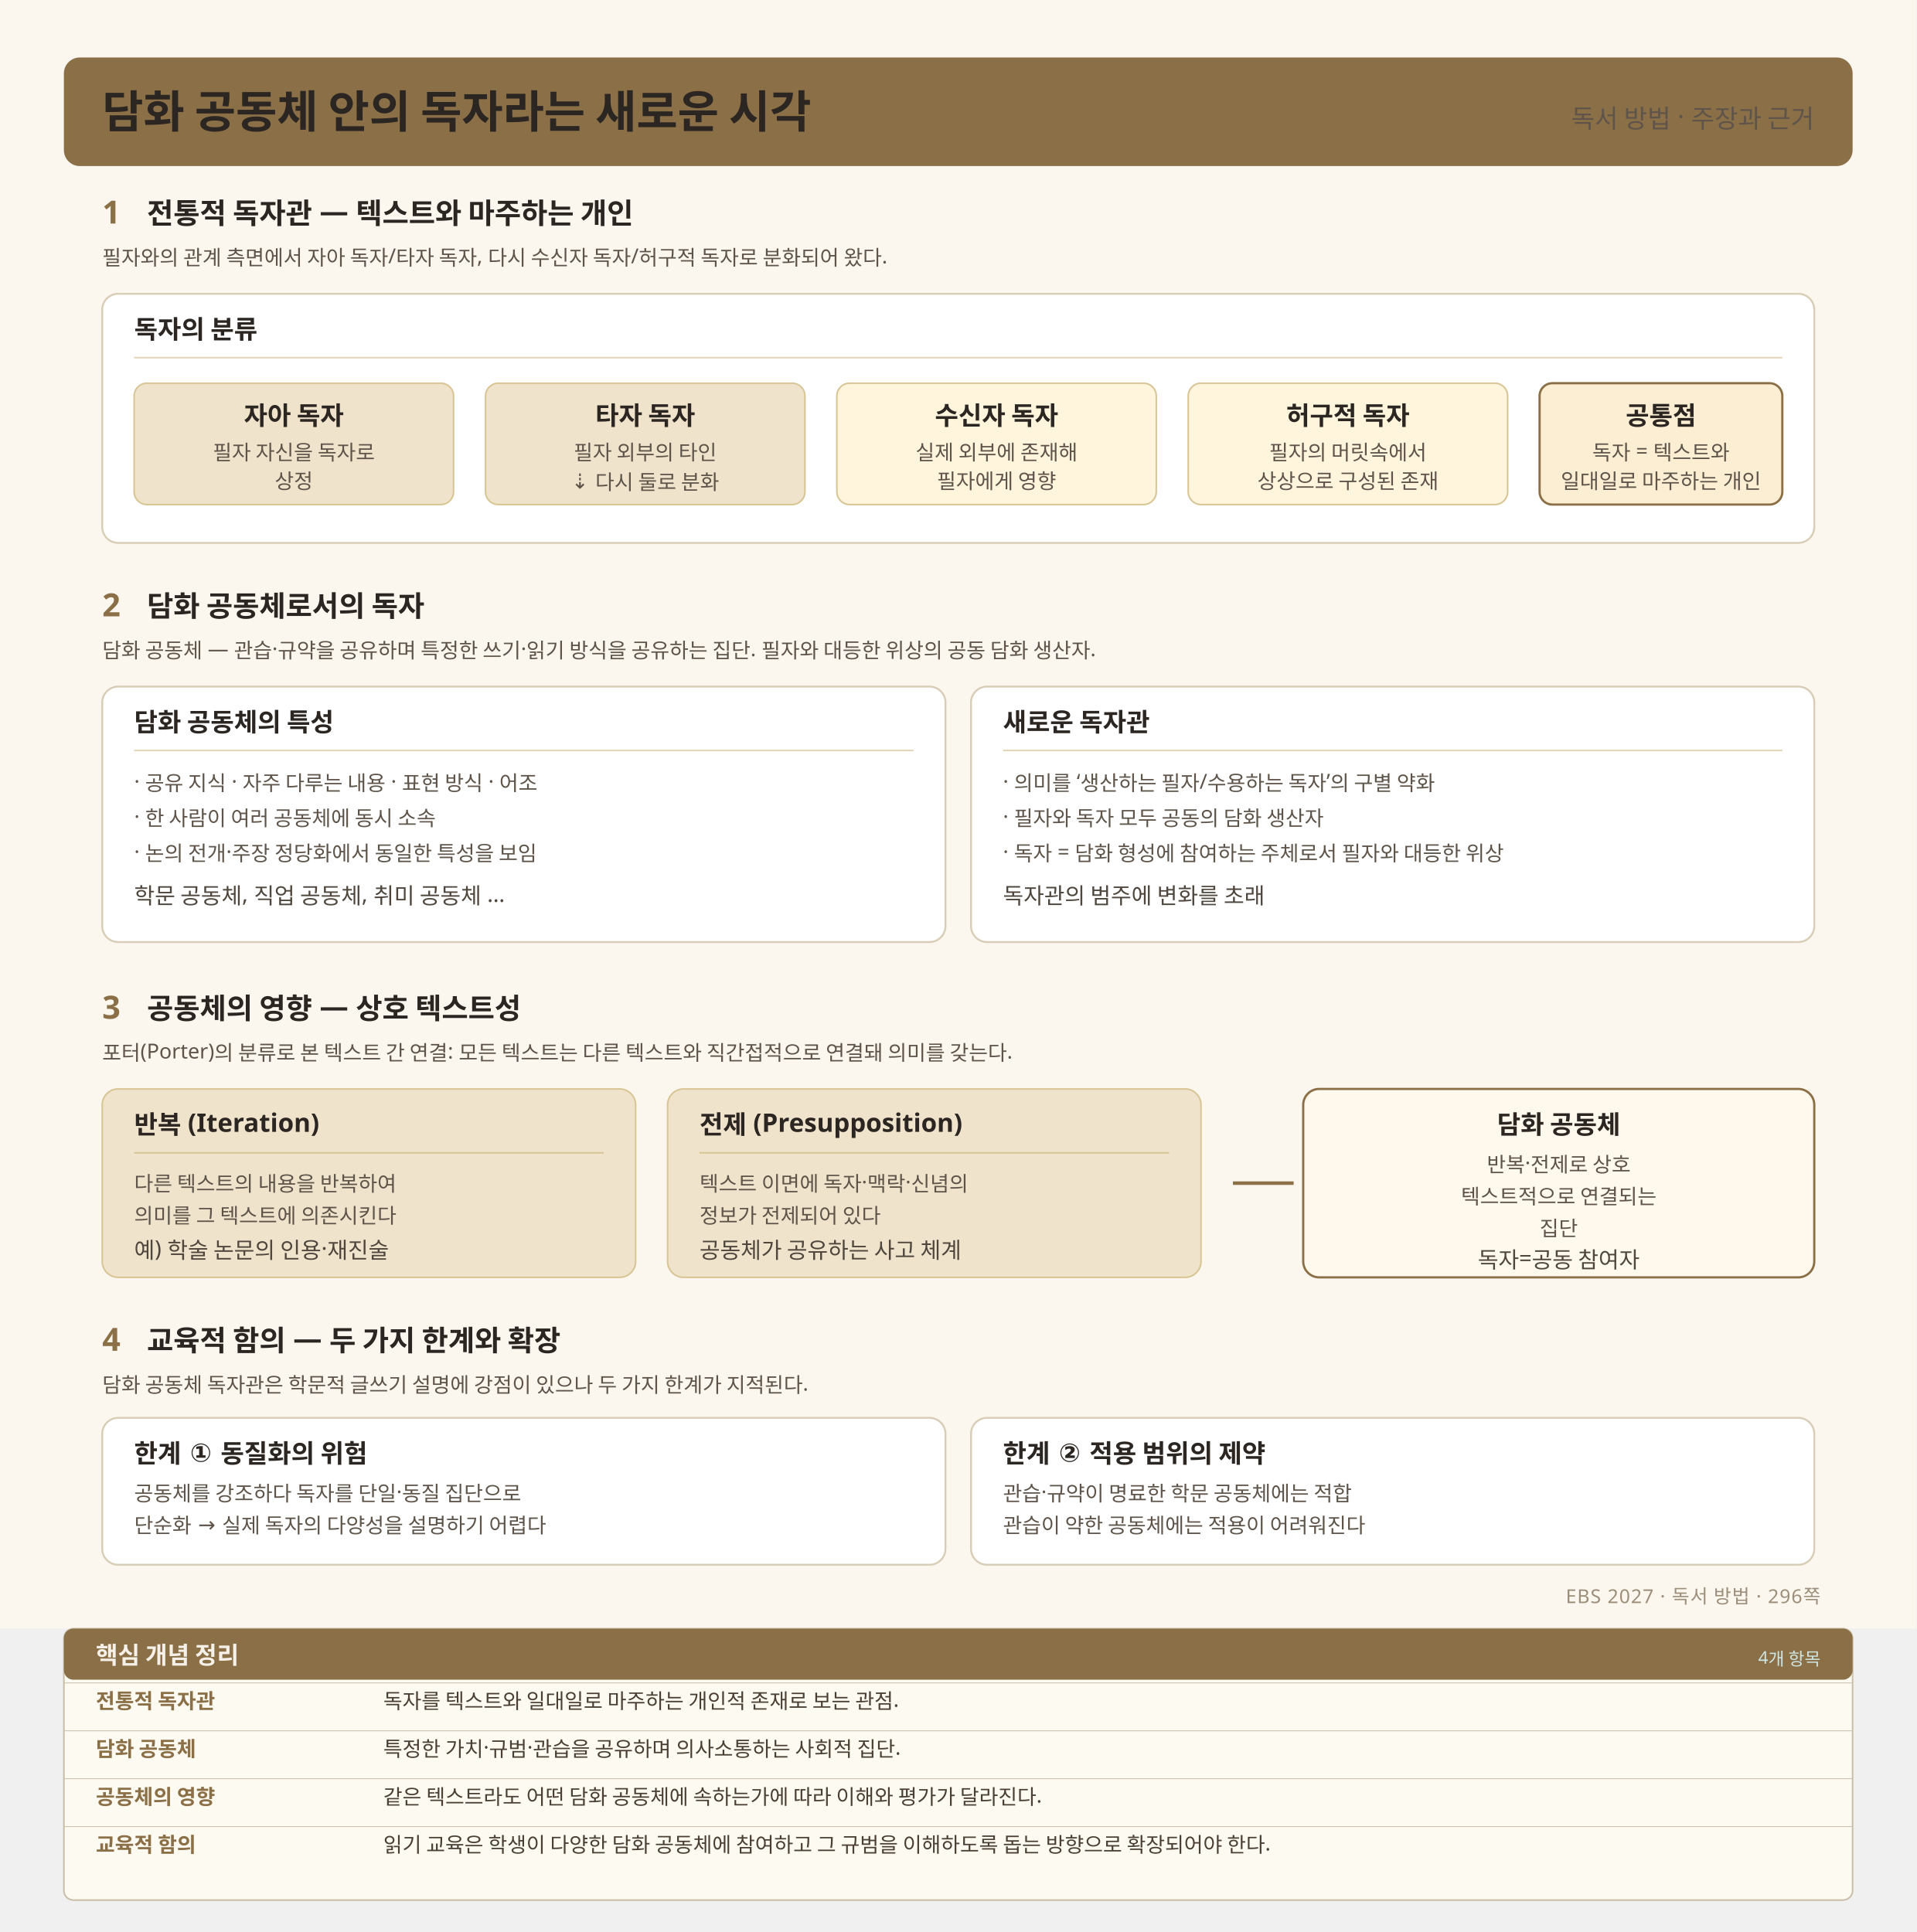
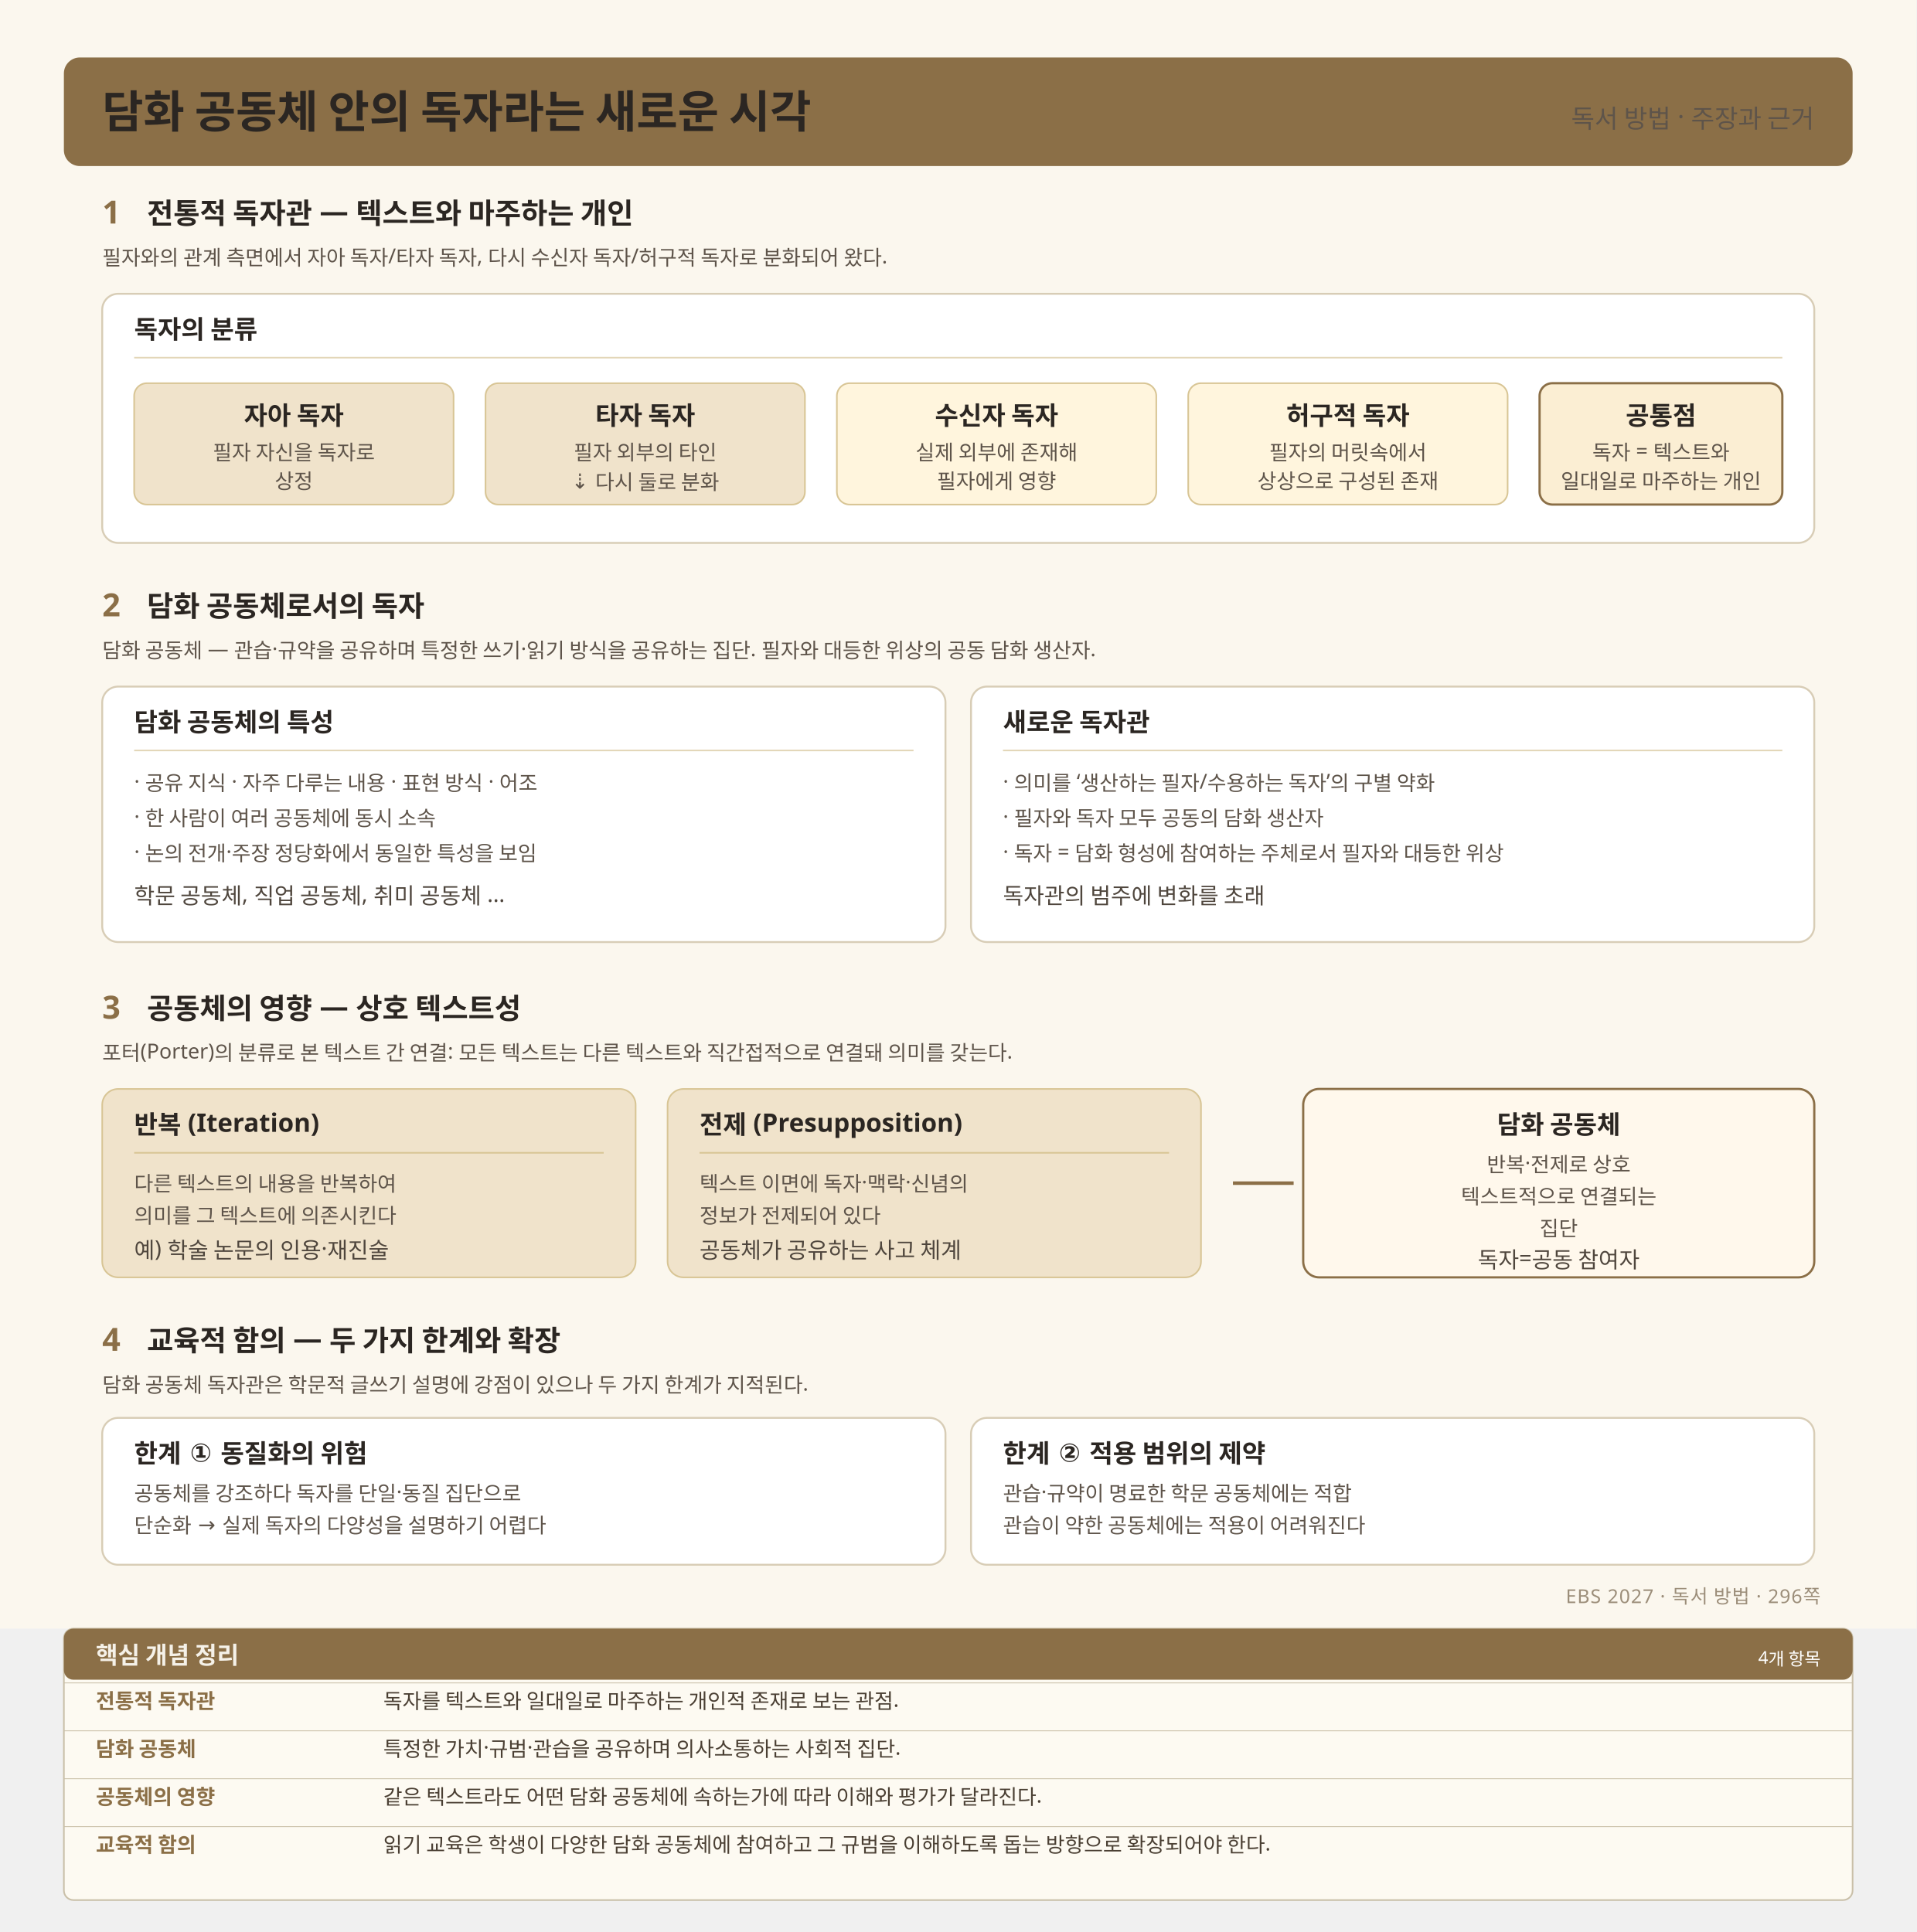
<svg xmlns="http://www.w3.org/2000/svg" viewBox="0 0 1200 1210" role="img" aria-labelledby="t69 d69">
  <defs>
    <style>
      .bg{fill:#fbf7ee}
      .panel{fill:#ffffff;stroke:#d8cdb6;stroke-width:1.2}
      .ti{font:600 28px 'Pretendard',ui-sans-serif,sans-serif;fill:#2b2622}
      .sub{font:400 16px 'Pretendard',ui-sans-serif,sans-serif;fill:#5e544a}
      .lab{font:600 16px 'Pretendard',ui-sans-serif,sans-serif;fill:#2b2622}
      .bd{font:700 18px 'Pretendard',ui-sans-serif,sans-serif;fill:#2b2622}
      .num{font:700 20px 'Pretendard',ui-sans-serif,sans-serif;fill:#8b6f47}
      .it{font:400 14px 'Pretendard',ui-sans-serif,sans-serif;fill:#4f463d}
      .small{font:400 13px 'Pretendard',ui-sans-serif,sans-serif;fill:#5e544a}
      .pill{font:600 13px 'Pretendard',ui-sans-serif,sans-serif;fill:#ffffff}
      .wm{font:400 12px 'Pretendard',ui-sans-serif,sans-serif;fill:#9c8e7a;letter-spacing:.04em}
      .reveal{transition:opacity .35s ease, transform .35s ease}
      </style>
    <marker id="ar69" viewBox="0 0 1200 1210" refX="9" refY="5" markerWidth="9" markerHeight="9" orient="auto">
      <path d="M0,0 L10,5 L0,10 z" fill="#8b6f47" />
    </marker>
  </defs>
  <rect class="bg" width="1200" height="1020" />
  <rect x="40" y="36" width="1120" height="68" rx="10" fill="#8b6f47" />
  <text x="64" y="80" class="ti" fill="#ffffff">담화 공동체 안의 독자라는 새로운 시각</text>
  <text x="1136" y="80" class="sub" fill="#f4ead6" text-anchor="end">독서 방법 · 주장과 근거</text>
  <g class="reveal" data-reveal-step="1">
    <text x="64" y="140" class="num">1</text>
    <text x="92" y="140" class="bd">전통적 독자관 — 텍스트와 마주하는 개인</text>
    <text x="64" y="166" class="small">필자와의 관계 측면에서 자아 독자/타자 독자, 다시 수신자 독자/허구적 독자로 분화되어 왔다.</text>
    <rect class="panel" x="64" y="184" width="1072" height="156" rx="10" />
    <text x="84" y="212" class="lab">독자의 분류</text>
    <line x1="84" y1="224" x2="1116" y2="224" stroke="#e3d6b8" stroke-width="1" />
    <g>
      <rect x="84" y="240" width="200" height="76" rx="8" fill="#f0e3cb" stroke="#d8c595" stroke-width="1" />
      <text x="184" y="266" class="lab" text-anchor="middle">자아 독자</text>
      <text x="184" y="288" class="small" text-anchor="middle">필자 자신을 독자로</text>
      <text x="184" y="306" class="small" text-anchor="middle">상정</text>
      <rect x="304" y="240" width="200" height="76" rx="8" fill="#f0e3cb" stroke="#d8c595" stroke-width="1" />
      <text x="404" y="266" class="lab" text-anchor="middle">타자 독자</text>
      <text x="404" y="288" class="small" text-anchor="middle">필자 외부의 타인</text>
      <text x="404" y="306" class="small" text-anchor="middle">⇣ 다시 둘로 분화</text>
      <rect x="524" y="240" width="200" height="76" rx="8" fill="#fff5dd" stroke="#d8c595" stroke-width="1" />
      <text x="624" y="266" class="lab" text-anchor="middle">수신자 독자</text>
      <text x="624" y="288" class="small" text-anchor="middle">실제 외부에 존재해</text>
      <text x="624" y="306" class="small" text-anchor="middle">필자에게 영향</text>
      <rect x="744" y="240" width="200" height="76" rx="8" fill="#fff5dd" stroke="#d8c595" stroke-width="1" />
      <text x="844" y="266" class="lab" text-anchor="middle">허구적 독자</text>
      <text x="844" y="288" class="small" text-anchor="middle">필자의 머릿속에서</text>
      <text x="844" y="306" class="small" text-anchor="middle">상상으로 구성된 존재</text>
      <rect x="964" y="240" width="152" height="76" rx="8" fill="#fbeed3" stroke="#8b6f47" stroke-width="1.4" />
      <text x="1040" y="266" class="lab" fill="#8b6f47" text-anchor="middle">공통점</text>
      <text x="1040" y="288" class="small" text-anchor="middle">독자 = 텍스트와</text>
      <text x="1040" y="306" class="small" text-anchor="middle">일대일로 마주하는 개인</text>
    </g>
  </g>
  <g class="reveal" data-reveal-step="2">
    <text x="64" y="386" class="num">2</text>
    <text x="92" y="386" class="bd">담화 공동체로서의 독자</text>
    <text x="64" y="412" class="small">담화 공동체 — 관습·규약을 공유하며 특정한 쓰기·읽기 방식을 공유하는 집단. 필자와 대등한 위상의 공동 담화 생산자.</text>
    <rect class="panel" x="64" y="430" width="528" height="160" rx="10" />
    <text x="84" y="458" class="lab">담화 공동체의 특성</text>
    <line x1="84" y1="470" x2="572" y2="470" stroke="#e3d6b8" stroke-width="1" />
    <text x="84" y="494" class="small">· 공유 지식 · 자주 다루는 내용 · 표현 방식 · 어조</text>
    <text x="84" y="516" class="small">· 한 사람이 여러 공동체에 동시 소속</text>
    <text x="84" y="538" class="small">· 논의 전개·주장 정당화에서 동일한 특성을 보임</text>
    <text x="84" y="566" class="it" fill="#8b6f47">학문 공동체, 직업 공동체, 취미 공동체 …</text>
    <rect class="panel" x="608" y="430" width="528" height="160" rx="10" stroke="#8b6f47" stroke-width="1.6" fill="#fff8ec" />
    <text x="628" y="458" class="lab" fill="#8b6f47">새로운 독자관</text>
    <line x1="628" y1="470" x2="1116" y2="470" stroke="#e3d6b8" stroke-width="1" />
    <text x="628" y="494" class="small">· 의미를 ‘생산하는 필자/수용하는 독자’의 구별 약화</text>
    <text x="628" y="516" class="small">· 필자와 독자 모두 공동의 담화 생산자</text>
    <text x="628" y="538" class="small">· 독자 = 담화 형성에 참여하는 주체로서 필자와 대등한 위상</text>
    <text x="628" y="566" class="it" fill="#8b6f47">독자관의 범주에 변화를 초래</text>
  </g>
  <g class="reveal" data-reveal-step="3">
    <text x="64" y="638" class="num">3</text>
    <text x="92" y="638" class="bd">공동체의 영향 — 상호 텍스트성</text>
    <text x="64" y="664" class="small">포터(Porter)의 분류로 본 텍스트 간 연결: 모든 텍스트는 다른 텍스트와 직간접적으로 연결돼 의미를 갖는다.</text>
    <g>
      <rect x="64" y="682" width="334" height="118" rx="10" fill="#f0e3cb" stroke="#d8c595" stroke-width="1" />
      <text x="84" y="710" class="lab">반복 (Iteration)</text>
      <line x1="84" y1="722" x2="378" y2="722" stroke="#d8c595" stroke-width="1" />
      <text x="84" y="746" class="small">다른 텍스트의 내용을 반복하여</text>
      <text x="84" y="766" class="small">의미를 그 텍스트에 의존시킨다</text>
      <text x="84" y="788" class="it" fill="#8b6f47">예) 학술 논문의 인용·재진술</text>
      <rect x="418" y="682" width="334" height="118" rx="10" fill="#f0e3cb" stroke="#d8c595" stroke-width="1" />
      <text x="438" y="710" class="lab">전제 (Presupposition)</text>
      <line x1="438" y1="722" x2="732" y2="722" stroke="#d8c595" stroke-width="1" />
      <text x="438" y="746" class="small">텍스트 이면에 독자·맥락·신념의</text>
      <text x="438" y="766" class="small">정보가 전제되어 있다</text>
      <text x="438" y="788" class="it" fill="#8b6f47">공동체가 공유하는 사고 체계</text>
      <line x1="772" y1="741" x2="810" y2="741" stroke="#8b6f47" stroke-width="2.2" marker-end="url(#ar69)" />
      <rect x="816" y="682" width="320" height="118" rx="10" fill="#fff8ec" stroke="#8b6f47" stroke-width="1.4" />
      <text x="976" y="710" class="lab" text-anchor="middle">담화 공동체</text>
      <text x="976" y="734" class="small" text-anchor="middle">반복·전제로 상호</text>
      <text x="976" y="754" class="small" text-anchor="middle">텍스트적으로 연결되는</text>
      <text x="976" y="774" class="small" text-anchor="middle">집단</text>
      <text x="976" y="794" class="it" fill="#8b6f47" text-anchor="middle">독자=공동 참여자</text>
    </g>
  </g>
  <g class="reveal" data-reveal-step="4">
    <text x="64" y="846" class="num">4</text>
    <text x="92" y="846" class="bd">교육적 함의 — 두 가지 한계와 확장</text>
    <text x="64" y="872" class="small">담화 공동체 독자관은 학문적 글쓰기 설명에 강점이 있으나 두 가지 한계가 지적된다.</text>
    <g>
      <rect x="64" y="888" width="528" height="92" rx="10" fill="#ffffff" stroke="#d8cdb6" stroke-width="1.2" />
      <text x="84" y="916" class="lab">한계 ① 동질화의 위험</text>
      <text x="84" y="940" class="small">공동체를 강조하다 독자를 단일·동질 집단으로</text>
      <text x="84" y="960" class="small">단순화 → 실제 독자의 다양성을 설명하기 어렵다</text>
      <rect x="608" y="888" width="528" height="92" rx="10" fill="#ffffff" stroke="#d8cdb6" stroke-width="1.2" />
      <text x="628" y="916" class="lab">한계 ② 적용 범위의 제약</text>
      <text x="628" y="940" class="small">관습·규약이 명료한 학문 공동체에는 적합</text>
      <text x="628" y="960" class="small">관습이 약한 공동체에는 적용이 어려워진다</text>
    </g>
  </g>
  <text x="1140" y="1004" class="wm" text-anchor="end">EBS 2027 · 독서 방법 · 296쪽</text>
  <g>
    <rect x="40" y="1020" width="1120" height="170" rx="6" fill="#fdfaf2" stroke="#c9bfa8" stroke-width="1" />
    <rect x="40" y="1020" width="1120" height="32" rx="6" fill="#8b6f47" />
    <text x="60" y="1042" font-family="Noto Serif KR, serif" font-size="15" font-weight="700" fill="#f5f1e8">핵심 개념 정리</text>
-     <text x="1140" y="1042" text-anchor="end" font-family="Pretendard, sans-serif" font-size="11" fill="#cfe5e1">4개 항목</text>
+     <text x="1140" y="1042" text-anchor="end" font-family="Pretendard, sans-serif" font-size="11" fill="#ffffff">4개 항목</text>
    <line x1="40" y1="1054" x2="1160" y2="1054" stroke="#c9bfa8" stroke-width="0.5" />
    <text x="60" y="1070" font-family="Pretendard, sans-serif" font-size="13" font-weight="700" fill="#8b6f47">전통적 독자관</text>
    <text x="240" y="1070" font-family="Pretendard, sans-serif" font-size="13" fill="#4a3f33">독자를 텍스트와 일대일로 마주하는 개인적 존재로 보는 관점.</text>
    <line x1="40" y1="1084" x2="1160" y2="1084" stroke="#c9bfa8" stroke-width="0.5" />
    <text x="60" y="1100" font-family="Pretendard, sans-serif" font-size="13" font-weight="700" fill="#8b6f47">담화 공동체</text>
    <text x="240" y="1100" font-family="Pretendard, sans-serif" font-size="13" fill="#4a3f33">특정한 가치·규범·관습을 공유하며 의사소통하는 사회적 집단.</text>
    <line x1="40" y1="1114" x2="1160" y2="1114" stroke="#c9bfa8" stroke-width="0.5" />
    <text x="60" y="1130" font-family="Pretendard, sans-serif" font-size="13" font-weight="700" fill="#8b6f47">공동체의 영향</text>
    <text x="240" y="1130" font-family="Pretendard, sans-serif" font-size="13" fill="#4a3f33">같은 텍스트라도 어떤 담화 공동체에 속하는가에 따라 이해와 평가가 달라진다.</text>
    <line x1="40" y1="1144" x2="1160" y2="1144" stroke="#c9bfa8" stroke-width="0.5" />
    <text x="60" y="1160" font-family="Pretendard, sans-serif" font-size="13" font-weight="700" fill="#8b6f47">교육적 함의</text>
    <text x="240" y="1160" font-family="Pretendard, sans-serif" font-size="13" fill="#4a3f33">읽기 교육은 학생이 다양한 담화 공동체에 참여하고 그 규범을 이해하도록 돕는 방향으로 확장되어야 한다.</text>
  </g>
</svg>
